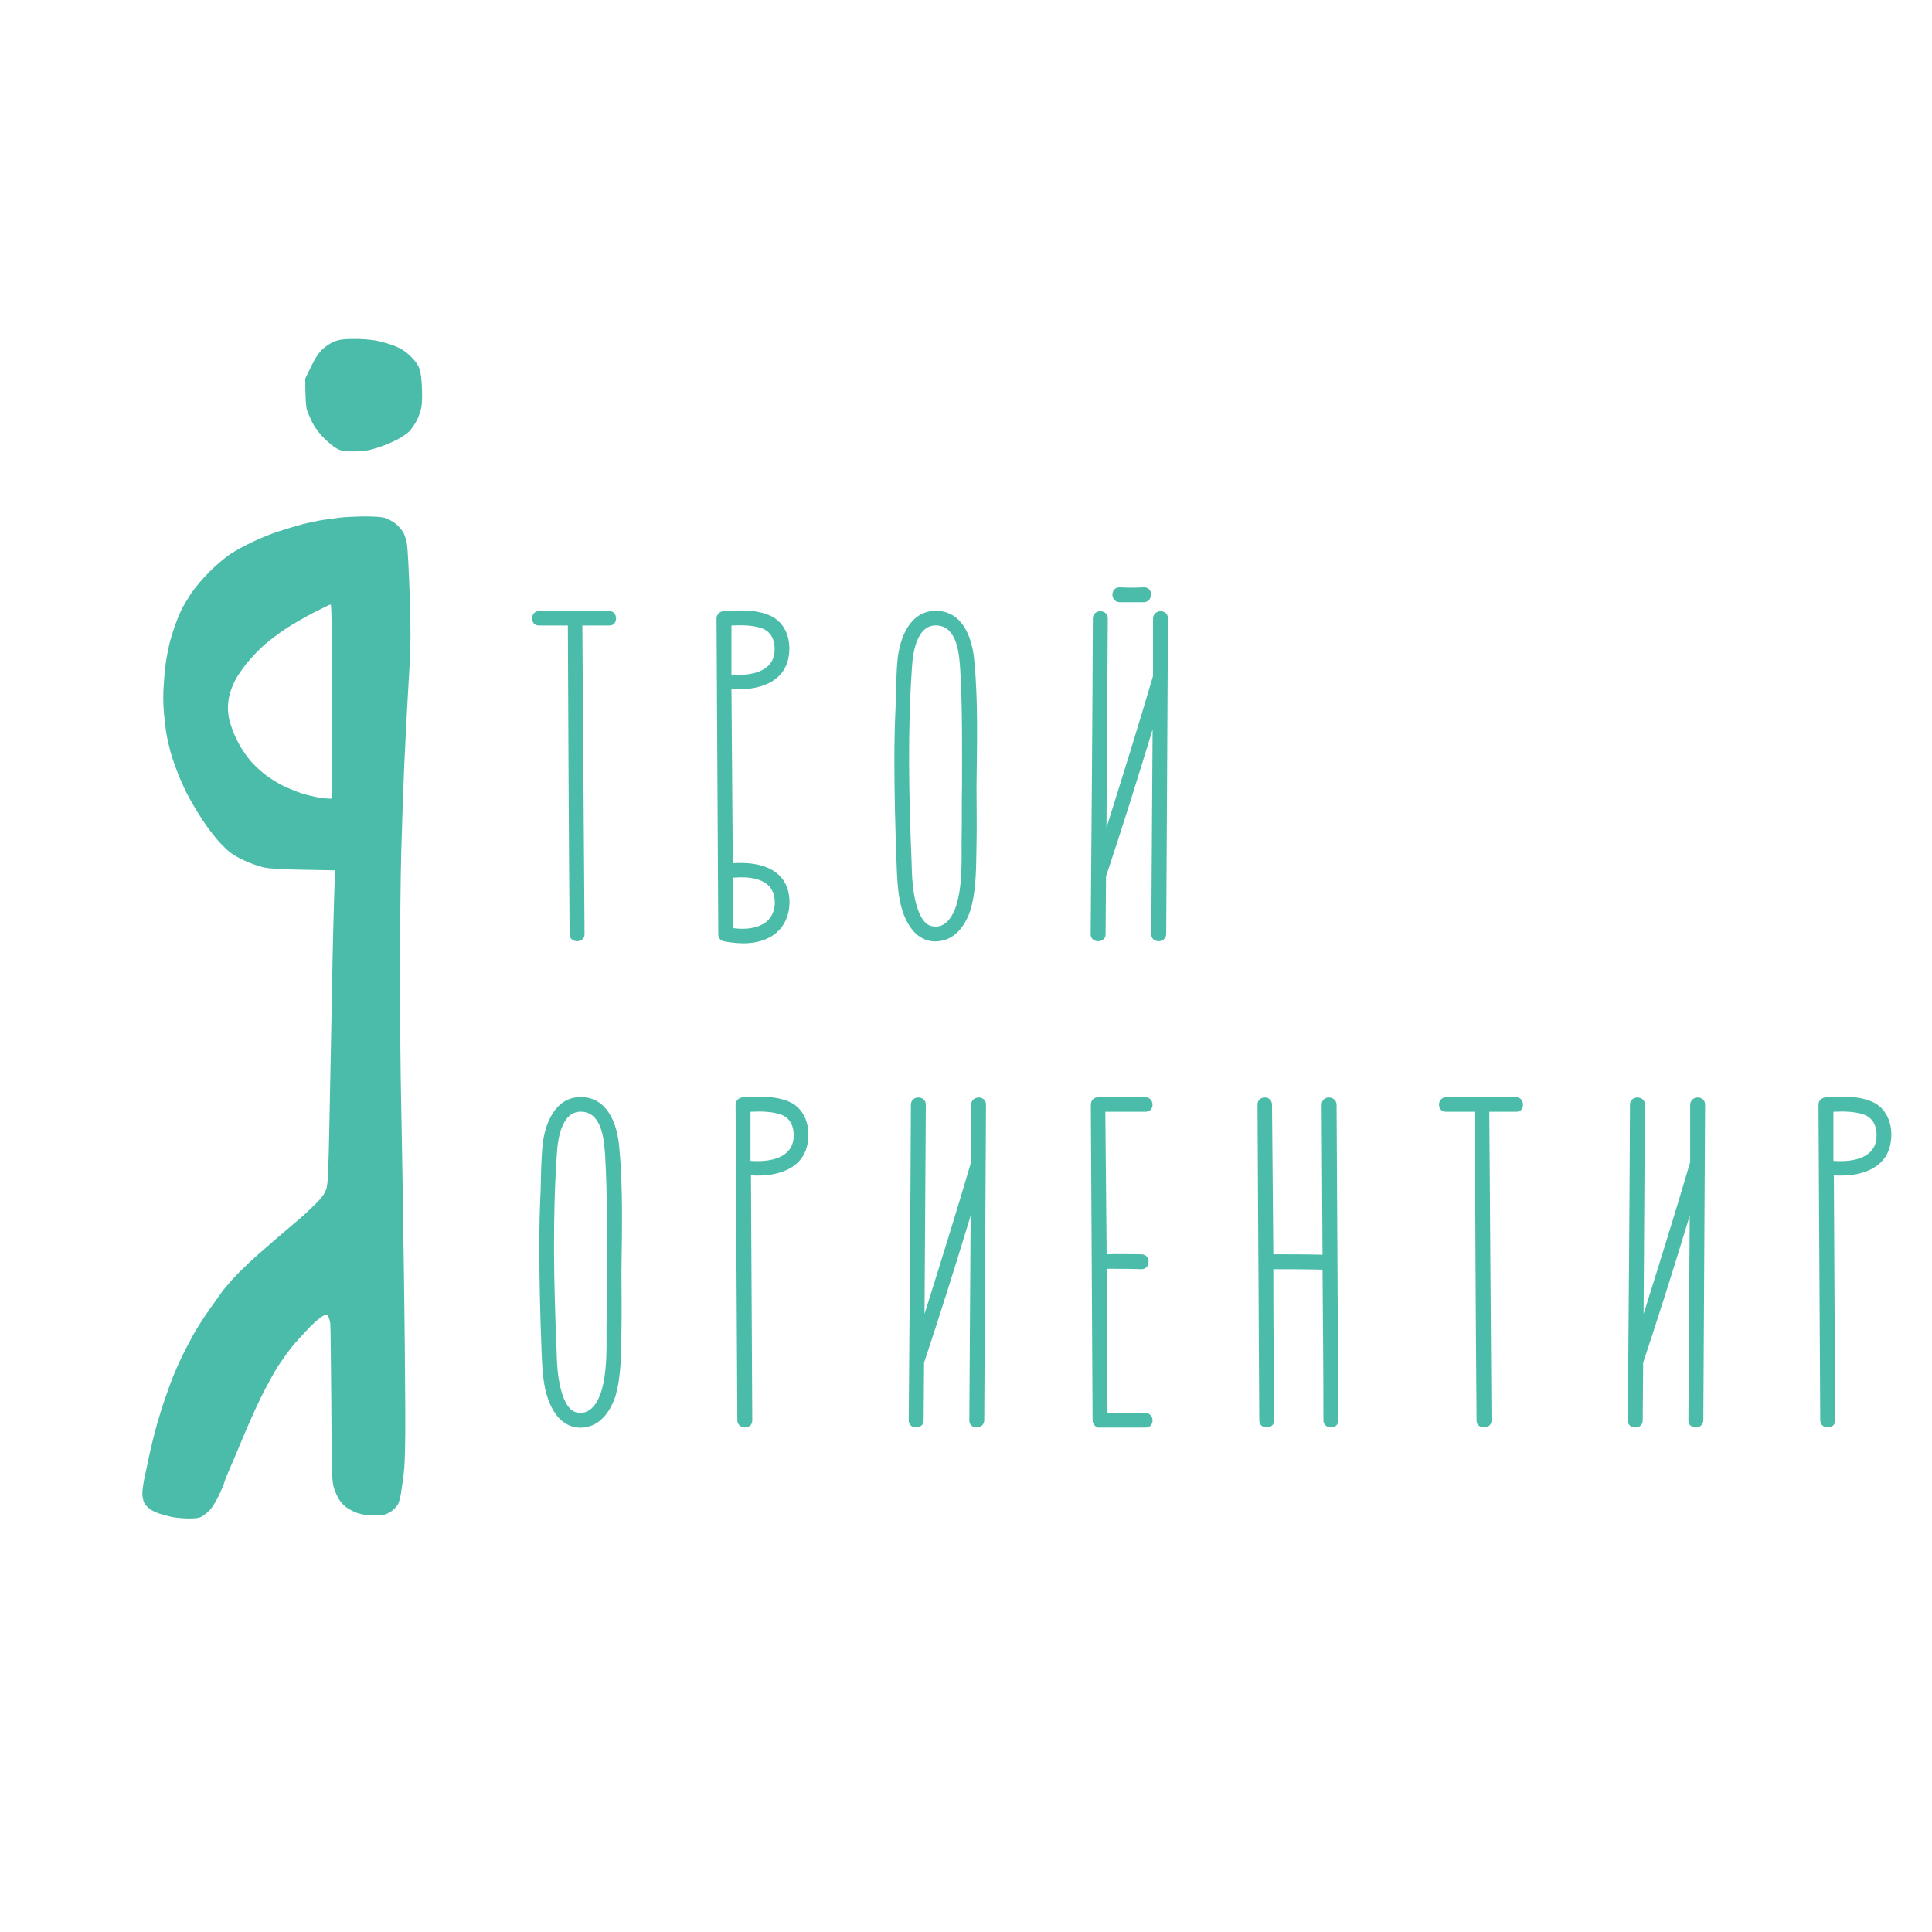
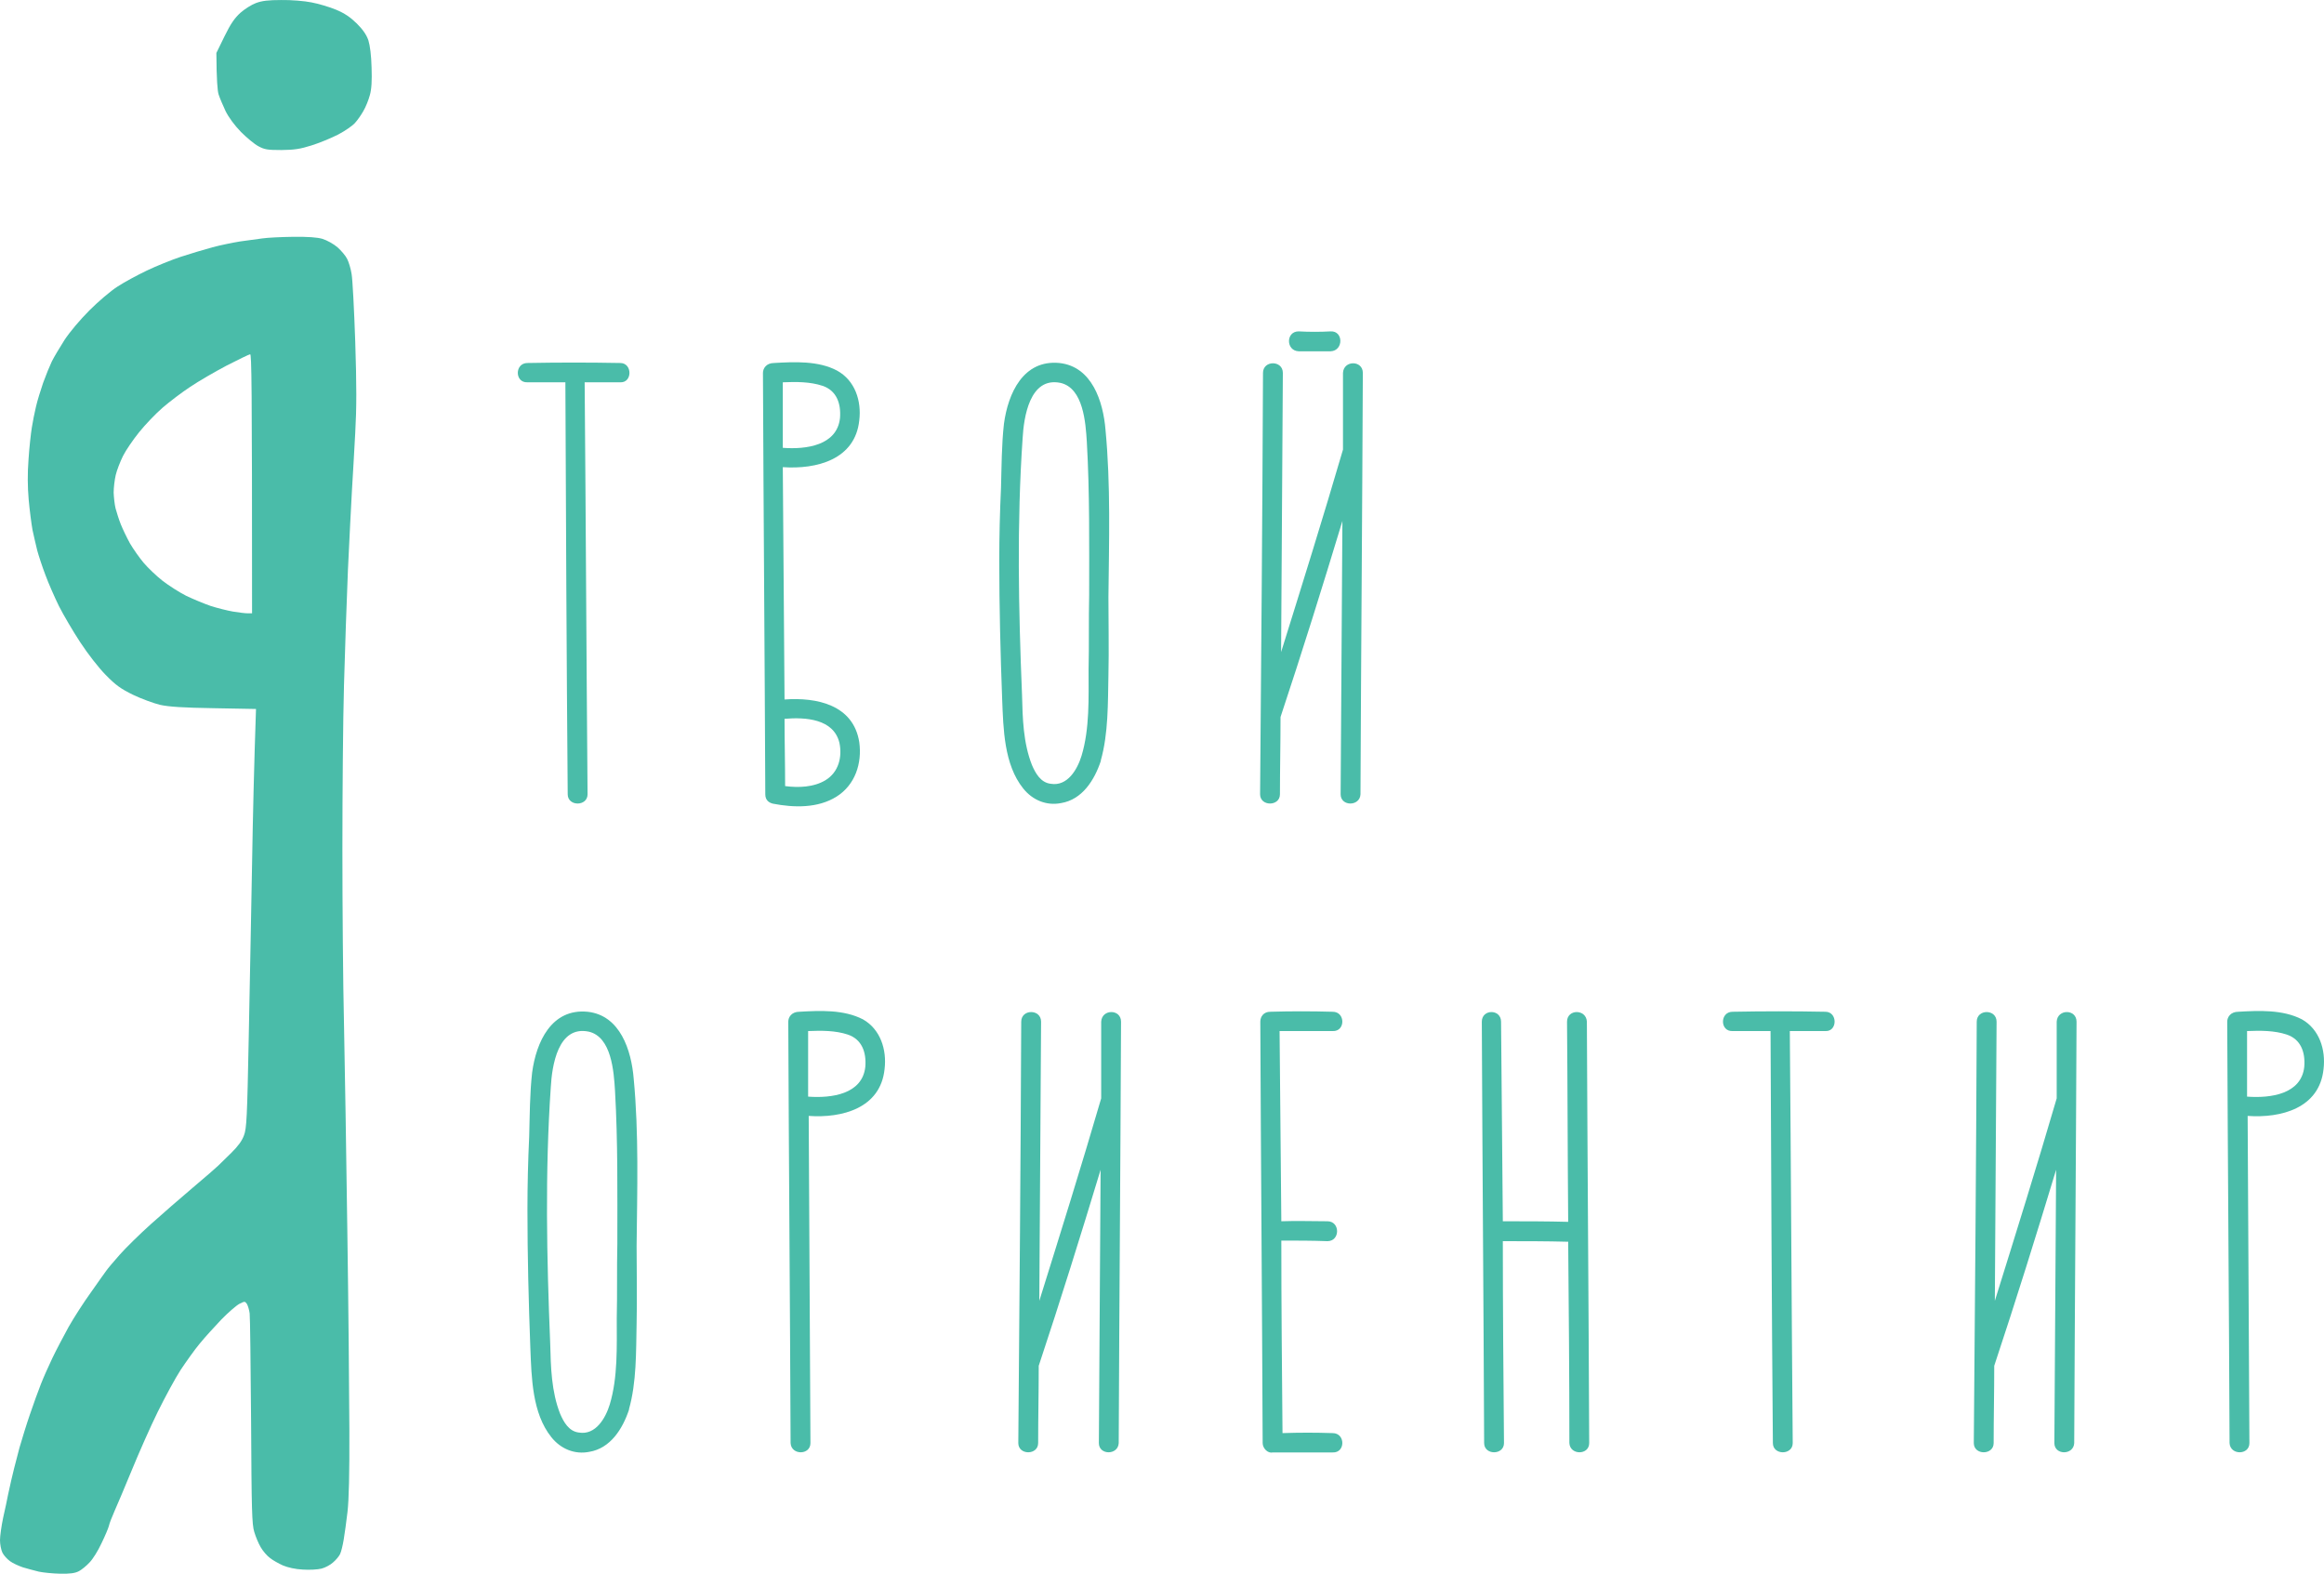
- <svg xmlns="http://www.w3.org/2000/svg" width="285" height="285" viewBox="0 0 285 285" fill="none">
-   <path fill-rule="evenodd" clip-rule="evenodd" d="M52.237 50.002C53.31 49.984 54.806 50.107 55.58 50.265C56.355 50.406 57.587 50.775 58.308 51.074C59.276 51.478 59.892 51.899 60.613 52.602C61.3 53.288 61.687 53.85 61.898 54.465C62.074 55.027 62.215 56.099 62.25 57.452C62.303 58.928 62.25 59.859 62.056 60.527C61.916 61.054 61.599 61.845 61.335 62.284C61.089 62.724 60.666 63.321 60.402 63.602C60.156 63.883 59.329 64.463 58.554 64.867C57.798 65.254 56.443 65.816 55.58 66.08C54.296 66.484 53.662 66.572 52.237 66.589C50.706 66.589 50.371 66.537 49.685 66.168C49.245 65.939 48.383 65.219 47.749 64.586C47.045 63.866 46.394 62.987 46.042 62.284C45.743 61.652 45.391 60.826 45.268 60.439C45.145 60.053 45.039 58.858 45.021 55.853L45.919 54.026C46.605 52.62 47.045 52.005 47.679 51.425C48.154 51.003 48.928 50.511 49.421 50.336C50.09 50.09 50.776 50.002 52.237 50.002ZM53.556 76.184C55.193 76.166 56.214 76.236 56.812 76.412C57.305 76.57 58.044 76.974 58.466 77.343C58.889 77.712 59.382 78.292 59.54 78.626C59.716 78.96 59.945 79.716 60.033 80.295C60.138 80.875 60.314 84.231 60.437 87.763C60.596 92.648 60.596 95.056 60.437 97.867C60.332 99.888 60.156 102.787 60.068 104.281C59.98 105.774 59.786 109.693 59.628 112.979C59.487 116.265 59.294 121.993 59.188 125.718C59.082 129.444 59.012 137.615 59.012 143.905C59.012 150.178 59.082 158.876 59.188 163.234C59.276 167.574 59.452 177.819 59.557 185.99C59.681 194.161 59.769 204.089 59.786 208.042C59.804 212.98 59.733 215.862 59.575 217.18C59.452 218.234 59.258 219.622 59.153 220.255C59.047 220.887 58.871 221.59 58.748 221.836C58.625 222.082 58.29 222.486 57.974 222.75C57.675 223.031 57.094 223.33 56.689 223.435C56.267 223.541 55.334 223.593 54.612 223.541C53.803 223.505 52.958 223.312 52.413 223.084C51.938 222.873 51.269 222.504 50.97 222.258C50.653 222.029 50.195 221.502 49.949 221.081C49.703 220.676 49.386 219.903 49.227 219.376C48.963 218.533 48.928 216.951 48.875 207.164C48.823 200.978 48.77 195.601 48.717 195.215C48.664 194.828 48.523 194.371 48.418 194.178C48.189 193.862 48.172 193.862 47.573 194.161C47.239 194.336 46.324 195.127 45.567 195.9C44.81 196.691 43.719 197.886 43.174 198.553C42.611 199.221 41.678 200.539 41.062 201.453C40.464 202.367 39.32 204.475 38.51 206.109C37.701 207.744 36.416 210.643 35.642 212.523C34.867 214.403 33.987 216.459 33.706 217.092C33.424 217.724 33.143 218.445 33.09 218.708C33.02 218.989 32.65 219.85 32.263 220.641C31.893 221.449 31.295 222.398 30.943 222.75C30.609 223.119 30.063 223.558 29.764 223.716C29.324 223.945 28.796 224.015 27.687 223.997C26.86 223.98 25.804 223.874 25.311 223.769C24.836 223.664 24.044 223.435 23.552 223.295C23.077 223.136 22.408 222.838 22.109 222.609C21.792 222.381 21.405 221.959 21.264 221.66C21.123 221.362 21 220.764 21 220.29C21 219.833 21.158 218.708 21.352 217.795C21.563 216.881 21.809 215.721 21.898 215.247C22.003 214.755 22.162 214.052 22.25 213.665C22.337 213.279 22.478 212.681 22.566 212.347C22.654 212.013 22.918 210.977 23.165 210.063C23.428 209.149 23.939 207.48 24.326 206.373C24.696 205.266 25.259 203.755 25.54 203.034C25.822 202.314 26.403 201.014 26.825 200.135C27.247 199.256 28.057 197.728 28.62 196.708C29.201 195.689 30.309 193.967 31.101 192.878C31.876 191.771 32.65 190.699 32.791 190.506C32.931 190.295 33.6 189.504 34.287 188.731C34.955 187.975 36.504 186.464 37.718 185.375C38.932 184.285 41.027 182.475 42.382 181.333C43.737 180.191 45.004 179.102 45.215 178.891C45.426 178.697 46.077 178.047 46.676 177.467C47.432 176.729 47.855 176.149 48.084 175.534C48.383 174.744 48.435 173.602 48.611 164.816C48.717 159.404 48.893 150.741 48.981 145.575C49.069 140.408 49.21 134.416 49.421 128.389L44.758 128.302C41.273 128.249 39.76 128.143 38.774 127.933C38.053 127.757 36.697 127.265 35.782 126.825C34.41 126.158 33.864 125.771 32.738 124.629C31.946 123.821 30.785 122.345 29.905 121.009C29.095 119.779 28.039 117.987 27.547 117.02C27.071 116.054 26.385 114.508 26.051 113.594C25.699 112.68 25.294 111.45 25.136 110.87C24.995 110.29 24.748 109.254 24.608 108.586C24.484 107.901 24.291 106.407 24.185 105.247C24.062 103.824 24.044 102.366 24.168 100.767C24.256 99.466 24.432 97.885 24.537 97.252C24.643 96.62 24.836 95.6 24.995 94.968C25.136 94.335 25.505 93.158 25.787 92.332C26.086 91.506 26.526 90.434 26.755 89.96C27.001 89.468 27.634 88.414 28.162 87.588C28.743 86.709 29.869 85.374 30.925 84.319C31.893 83.353 33.301 82.158 34.023 81.701C34.744 81.227 36.205 80.436 37.278 79.926C38.352 79.417 40.041 78.731 41.062 78.398C42.083 78.064 43.666 77.589 44.581 77.343C45.497 77.097 46.887 76.816 47.661 76.693C48.435 76.588 49.544 76.43 50.125 76.359C50.706 76.272 52.254 76.201 53.556 76.184ZM42.118 92.771C41.203 93.369 39.812 94.423 39.056 95.073C38.281 95.741 37.12 96.954 36.451 97.779C35.782 98.605 34.973 99.782 34.656 100.415C34.339 101.048 33.97 101.997 33.847 102.524C33.723 103.051 33.618 103.929 33.618 104.457C33.636 104.984 33.723 105.775 33.829 106.214C33.952 106.653 34.199 107.444 34.41 107.971C34.621 108.498 35.078 109.447 35.431 110.08C35.8 110.712 36.486 111.679 36.944 112.223C37.419 112.786 38.352 113.664 39.038 114.209C39.724 114.736 40.904 115.492 41.678 115.878C42.452 116.247 43.684 116.757 44.406 117.003C45.127 117.231 46.236 117.512 46.869 117.618C47.503 117.723 48.224 117.811 48.506 117.811H48.981C48.981 92.139 48.928 89.169 48.77 89.169C48.647 89.187 47.468 89.749 46.165 90.417C44.863 91.102 43.033 92.156 42.118 92.771Z" fill="#4ABCA9" />
-   <path d="M89.858 90.134C91.219 90.134 91.219 92.334 89.858 92.269C88.562 92.269 87.201 92.269 85.905 92.269C86.035 107.41 86.1 122.616 86.229 137.822C86.229 139.18 84.026 139.18 84.026 137.822C83.896 122.616 83.832 107.41 83.767 92.269C82.341 92.269 80.915 92.269 79.555 92.269C78.129 92.334 78.129 90.134 79.555 90.134C82.989 90.069 86.424 90.069 89.858 90.134Z" fill="#4ABCA9" />
-   <path d="M116.392 132.063C116.716 134.392 115.938 136.786 113.865 138.08C111.791 139.375 109.134 139.31 106.801 138.857C106.283 138.728 105.959 138.404 105.959 137.822C105.894 122.292 105.765 106.763 105.7 91.234C105.7 90.716 106.089 90.134 106.931 90.134C109.199 90.005 111.856 89.875 113.93 90.975C115.938 92.075 116.651 94.34 116.392 96.475C115.938 100.81 111.661 101.91 107.903 101.652C107.968 110.193 108.033 118.798 108.097 127.339C111.661 127.081 115.744 127.922 116.392 132.063ZM112.31 92.658C110.949 92.205 109.393 92.205 107.903 92.269C107.903 94.663 107.903 97.058 107.903 99.516C110.495 99.71 113.93 99.257 114.254 96.216C114.383 94.599 113.865 93.175 112.31 92.658ZM112.634 136.269C114.124 135.363 114.513 133.681 114.189 132.128C113.541 129.475 110.43 129.281 108.097 129.475C108.097 131.934 108.162 134.392 108.162 136.916C109.653 137.11 111.337 137.045 112.634 136.269Z" fill="#4ABCA9" />
-   <path d="M143.728 97.51C144.311 103.593 144.117 109.869 144.052 116.016C144.052 118.863 144.117 121.775 144.052 124.622C143.987 127.728 144.052 131.092 143.209 134.069V134.133C142.497 136.269 141.136 138.404 138.803 138.792C137.183 139.116 135.628 138.469 134.591 137.175C132.452 134.522 132.387 130.575 132.258 127.339C132.063 122.228 131.934 117.116 131.934 112.004C131.934 109.287 131.999 106.634 132.128 103.916C132.193 101.587 132.193 99.193 132.452 96.863C132.906 93.499 134.591 89.746 138.608 90.134C142.237 90.522 143.469 94.405 143.728 97.51ZM137.636 136.657C139.516 136.981 140.617 135.039 141.071 133.551C141.978 130.575 141.849 127.145 141.849 124.04C141.913 121.322 141.849 118.54 141.913 115.757C141.913 110.128 141.978 104.499 141.654 98.869C141.525 96.734 141.265 92.916 138.738 92.334C135.304 91.622 134.656 96.152 134.526 98.481C133.878 107.863 134.072 117.375 134.461 126.822C134.526 129.41 134.591 132.128 135.563 134.586C135.952 135.492 136.535 136.528 137.636 136.657Z" fill="#4ABCA9" />
-   <path d="M168.73 86.64C170.156 86.575 170.156 88.775 168.73 88.84C167.564 88.84 166.333 88.84 165.166 88.84C163.74 88.775 163.74 86.64 165.166 86.64C166.333 86.705 167.564 86.705 168.73 86.64ZM170.091 91.234C170.156 89.811 172.294 89.811 172.294 91.234C172.23 106.763 172.1 122.292 172.035 137.822C171.97 139.18 169.832 139.18 169.832 137.822C169.897 127.728 169.961 117.634 170.026 107.604C167.823 114.851 165.555 122.098 163.157 129.281C163.157 129.345 163.157 129.345 163.157 129.345C163.157 132.192 163.092 134.975 163.092 137.822C163.092 139.18 160.889 139.18 160.889 137.822C161.019 122.292 161.148 106.763 161.213 91.234C161.213 89.811 163.416 89.811 163.416 91.234C163.352 101.522 163.287 111.81 163.222 122.098C165.555 114.657 167.888 107.216 170.091 99.71C170.091 96.863 170.091 94.081 170.091 91.234Z" fill="#4ABCA9" />
-   <path d="M91.349 169.241C91.932 175.324 91.737 181.6 91.673 187.747C91.673 190.594 91.737 193.506 91.673 196.353C91.608 199.458 91.673 202.823 90.83 205.8V205.864C90.117 208 88.757 210.135 86.424 210.523C84.804 210.847 83.248 210.199 82.212 208.905C80.073 206.252 80.008 202.305 79.879 199.07C79.684 193.959 79.555 188.847 79.555 183.735C79.555 181.018 79.619 178.365 79.749 175.647C79.814 173.318 79.814 170.924 80.073 168.594C80.527 165.23 82.212 161.477 86.229 161.865C89.858 162.253 91.089 166.135 91.349 169.241ZM85.257 208.388C87.136 208.711 88.238 206.77 88.692 205.282C89.599 202.305 89.469 198.876 89.469 195.77C89.534 193.053 89.469 190.27 89.534 187.488C89.534 181.859 89.599 176.229 89.275 170.6C89.145 168.465 88.886 164.647 86.359 164.065C82.924 163.353 82.276 167.882 82.147 170.212C81.499 179.594 81.693 189.106 82.082 198.553C82.147 201.141 82.212 203.858 83.183 206.317C83.572 207.223 84.156 208.258 85.257 208.388Z" fill="#4ABCA9" />
-   <path d="M116.805 162.706C118.749 163.806 119.462 166.071 119.202 168.206C118.749 172.541 114.472 173.641 110.778 173.382C110.843 185.417 110.908 197.453 110.972 209.552C110.972 210.911 108.834 210.911 108.769 209.552C108.704 194.023 108.575 178.494 108.51 162.965C108.51 162.447 108.899 161.865 109.741 161.865C112.009 161.735 114.666 161.606 116.805 162.706ZM117.064 167.947C117.193 166.33 116.675 164.906 115.12 164.388C113.759 163.935 112.204 163.935 110.713 164C110.713 166.394 110.713 168.788 110.713 171.247C113.305 171.441 116.74 170.988 117.064 167.947Z" fill="#4ABCA9" />
-   <path d="M143.25 162.965C143.315 161.541 145.453 161.541 145.453 162.965C145.388 178.494 145.259 194.023 145.194 209.552C145.129 210.911 142.991 210.911 142.991 209.552C143.055 199.458 143.12 189.364 143.185 179.335C140.982 186.582 138.714 193.829 136.316 201.011C136.316 201.076 136.316 201.076 136.316 201.076C136.316 203.923 136.251 206.705 136.251 209.552C136.251 210.911 134.048 210.911 134.048 209.552C134.178 194.023 134.307 178.494 134.372 162.965C134.372 161.541 136.575 161.541 136.575 162.965C136.51 173.253 136.446 183.541 136.381 193.829C138.714 186.388 141.047 178.947 143.25 171.441C143.25 168.594 143.25 165.812 143.25 162.965Z" fill="#4ABCA9" />
-   <path d="M168.95 208.452C170.376 208.452 170.376 210.652 168.95 210.588C166.747 210.588 164.479 210.588 162.276 210.588C161.757 210.717 161.174 210.135 161.174 209.552C161.109 194.023 160.98 178.494 160.915 162.965C160.915 162.383 161.304 161.865 162.017 161.865C164.285 161.8 166.618 161.8 168.95 161.865C170.376 161.865 170.376 164.065 168.95 164C167.006 164 165.062 164 163.053 164C163.118 170.988 163.183 178.041 163.248 185.029C164.933 184.965 166.682 185.029 168.367 185.029C169.793 185.029 169.793 187.229 168.367 187.229C166.682 187.164 164.933 187.165 163.248 187.165C163.248 194.282 163.313 201.335 163.378 208.452C165.257 208.388 167.071 208.388 168.95 208.452Z" fill="#4ABCA9" />
-   <path d="M197.168 162.965C197.233 178.494 197.363 194.023 197.427 209.552C197.427 210.911 195.289 210.911 195.224 209.552C195.224 202.111 195.159 194.67 195.095 187.294C192.697 187.229 190.234 187.229 187.837 187.229C187.837 194.67 187.902 202.111 187.966 209.552C187.966 210.911 185.763 210.911 185.763 209.552C185.698 194.023 185.569 178.494 185.504 162.965C185.504 161.541 187.642 161.541 187.642 162.965C187.707 170.341 187.772 177.653 187.837 185.029C190.234 185.029 192.697 185.029 195.095 185.094C195.03 177.718 195.03 170.341 194.965 162.965C194.965 161.541 197.103 161.541 197.168 162.965Z" fill="#4ABCA9" />
-   <path d="M223.649 161.865C225.01 161.865 225.01 164.065 223.649 164C222.353 164 220.993 164 219.696 164C219.826 179.141 219.891 194.347 220.02 209.552C220.02 210.911 217.817 210.911 217.817 209.552C217.688 194.347 217.623 179.141 217.558 164C216.132 164 214.707 164 213.346 164C211.92 164.065 211.92 161.865 213.346 161.865C216.78 161.8 220.215 161.8 223.649 161.865Z" fill="#4ABCA9" />
-   <path d="M249.326 162.965C249.39 161.541 251.529 161.541 251.529 162.965C251.464 178.494 251.335 194.023 251.27 209.552C251.205 210.911 249.066 210.911 249.066 209.552C249.131 199.458 249.196 189.364 249.261 179.335C247.058 186.582 244.79 193.829 242.392 201.011C242.392 201.076 242.392 201.076 242.392 201.076C242.392 203.923 242.327 206.705 242.327 209.552C242.327 210.911 240.124 210.911 240.124 209.552C240.253 194.023 240.383 178.494 240.448 162.965C240.448 161.541 242.651 161.541 242.651 162.965C242.586 173.253 242.521 183.541 242.457 193.829C244.79 186.388 247.122 178.947 249.326 171.441C249.326 168.594 249.326 165.812 249.326 162.965Z" fill="#4ABCA9" />
-   <path d="M276.551 162.706C278.495 163.806 279.208 166.071 278.949 168.206C278.495 172.541 274.218 173.641 270.525 173.382C270.589 185.417 270.654 197.453 270.719 209.552C270.719 210.911 268.58 210.911 268.516 209.552C268.451 194.023 268.321 178.494 268.256 162.965C268.256 162.447 268.645 161.865 269.488 161.865C271.756 161.735 274.413 161.606 276.551 162.706ZM276.81 167.947C276.94 166.33 276.421 164.906 274.866 164.388C273.505 163.935 271.95 163.935 270.46 164C270.46 166.394 270.46 168.788 270.46 171.247C273.052 171.441 276.486 170.988 276.81 167.947Z" fill="#4ABCA9" />
+ <svg xmlns="http://www.w3.org/2000/svg" width="96" height="65" viewBox="0 0 96 65" fill="none">
+   <path fill-rule="evenodd" clip-rule="evenodd" d="M11.623 0.001C12.022 -0.006 12.579 0.04 12.867 0.099C13.155 0.152 13.614 0.289 13.882 0.401C14.242 0.552 14.471 0.71 14.74 0.972C14.995 1.228 15.139 1.438 15.218 1.668C15.283 1.878 15.336 2.278 15.349 2.784C15.368 3.335 15.349 3.683 15.277 3.933C15.224 4.129 15.107 4.425 15.008 4.589C14.917 4.753 14.759 4.976 14.661 5.081C14.57 5.186 14.262 5.403 13.974 5.554C13.692 5.698 13.188 5.908 12.867 6.007C12.389 6.158 12.153 6.191 11.623 6.197C11.053 6.197 10.929 6.178 10.674 6.04C10.51 5.954 10.189 5.685 9.953 5.449C9.691 5.18 9.449 4.852 9.318 4.589C9.207 4.353 9.076 4.044 9.03 3.9C8.984 3.755 8.945 3.309 8.938 2.187L9.272 1.504C9.528 0.979 9.691 0.749 9.927 0.532C10.104 0.375 10.392 0.191 10.575 0.125C10.824 0.033 11.079 0.001 11.623 0.001ZM12.114 9.781C12.723 9.775 13.103 9.801 13.325 9.867C13.509 9.926 13.784 10.077 13.941 10.214C14.098 10.352 14.281 10.569 14.34 10.694C14.406 10.818 14.491 11.101 14.524 11.317C14.563 11.534 14.629 12.788 14.674 14.107C14.733 15.932 14.733 16.831 14.674 17.881C14.635 18.636 14.57 19.719 14.537 20.277C14.504 20.835 14.432 22.299 14.373 23.527C14.321 24.754 14.249 26.894 14.21 28.286C14.17 29.677 14.144 32.73 14.144 35.08C14.144 37.423 14.17 40.672 14.21 42.3C14.242 43.922 14.308 47.748 14.347 50.801C14.393 53.853 14.426 57.562 14.432 59.039C14.439 60.883 14.412 61.96 14.354 62.452C14.308 62.846 14.236 63.365 14.196 63.601C14.157 63.837 14.092 64.1 14.046 64.192C14 64.284 13.876 64.434 13.758 64.533C13.646 64.638 13.43 64.75 13.28 64.789C13.123 64.828 12.775 64.848 12.507 64.828C12.206 64.815 11.891 64.743 11.688 64.658C11.512 64.579 11.263 64.441 11.152 64.349C11.034 64.264 10.863 64.067 10.772 63.909C10.68 63.758 10.562 63.47 10.503 63.273C10.405 62.958 10.392 62.367 10.372 58.711C10.353 56.4 10.333 54.391 10.313 54.247C10.294 54.102 10.241 53.932 10.202 53.86C10.117 53.742 10.11 53.742 9.888 53.853C9.763 53.919 9.423 54.214 9.141 54.503C8.86 54.798 8.454 55.245 8.251 55.494C8.041 55.744 7.694 56.236 7.465 56.577C7.242 56.919 6.817 57.706 6.515 58.317C6.214 58.927 5.736 60.01 5.448 60.713C5.16 61.415 4.833 62.183 4.728 62.419C4.623 62.656 4.518 62.925 4.499 63.023C4.472 63.128 4.335 63.45 4.191 63.745C4.053 64.047 3.831 64.402 3.7 64.533C3.575 64.671 3.372 64.835 3.261 64.894C3.097 64.979 2.901 65.006 2.488 64.999C2.181 64.993 1.788 64.953 1.604 64.914C1.427 64.874 1.133 64.789 0.949 64.737C0.773 64.677 0.524 64.566 0.413 64.481C0.295 64.395 0.151 64.238 0.098 64.126C0.046 64.014 0 63.791 0 63.614C0 63.443 0.059 63.023 0.131 62.682C0.21 62.341 0.301 61.907 0.334 61.73C0.373 61.546 0.432 61.284 0.465 61.139C0.498 60.995 0.55 60.772 0.583 60.647C0.616 60.522 0.714 60.135 0.805 59.794C0.904 59.452 1.094 58.829 1.238 58.415C1.375 58.002 1.585 57.437 1.689 57.168C1.794 56.899 2.01 56.413 2.167 56.085C2.325 55.757 2.626 55.186 2.835 54.805C3.051 54.424 3.464 53.781 3.759 53.374C4.047 52.96 4.335 52.56 4.387 52.488C4.44 52.409 4.688 52.114 4.944 51.825C5.193 51.542 5.769 50.978 6.221 50.571C6.673 50.164 7.452 49.488 7.956 49.061C8.46 48.635 8.932 48.228 9.01 48.149C9.089 48.077 9.331 47.834 9.554 47.617C9.835 47.341 9.992 47.125 10.078 46.895C10.189 46.6 10.209 46.173 10.274 42.891C10.313 40.869 10.379 37.633 10.412 35.703C10.444 33.773 10.497 31.535 10.575 29.283L8.84 29.251C7.543 29.231 6.98 29.192 6.614 29.113C6.345 29.047 5.841 28.863 5.5 28.699C4.99 28.45 4.787 28.305 4.368 27.879C4.073 27.577 3.641 27.025 3.313 26.526C3.012 26.067 2.619 25.397 2.436 25.036C2.259 24.675 2.004 24.098 1.879 23.756C1.748 23.415 1.598 22.956 1.539 22.739C1.486 22.522 1.395 22.135 1.342 21.886C1.297 21.63 1.224 21.072 1.185 20.638C1.139 20.107 1.133 19.562 1.179 18.965C1.211 18.479 1.277 17.888 1.316 17.652C1.355 17.415 1.427 17.035 1.486 16.798C1.539 16.562 1.676 16.122 1.781 15.814C1.892 15.505 2.056 15.105 2.141 14.928C2.233 14.744 2.469 14.35 2.665 14.041C2.881 13.713 3.3 13.214 3.693 12.82C4.053 12.459 4.577 12.013 4.846 11.842C5.114 11.665 5.658 11.37 6.057 11.179C6.456 10.989 7.085 10.733 7.465 10.608C7.845 10.484 8.434 10.306 8.775 10.214C9.115 10.123 9.632 10.018 9.92 9.972C10.209 9.932 10.621 9.873 10.837 9.847C11.053 9.814 11.63 9.788 12.114 9.781ZM7.858 15.978C7.517 16.201 7 16.595 6.718 16.838C6.43 17.087 5.998 17.54 5.749 17.849C5.5 18.157 5.199 18.597 5.081 18.833C4.963 19.07 4.826 19.424 4.78 19.621C4.734 19.818 4.695 20.146 4.695 20.343C4.702 20.54 4.734 20.835 4.774 20.999C4.819 21.163 4.911 21.459 4.99 21.656C5.068 21.853 5.239 22.207 5.369 22.444C5.507 22.68 5.762 23.041 5.933 23.244C6.109 23.454 6.456 23.783 6.712 23.986C6.967 24.183 7.406 24.465 7.694 24.61C7.982 24.747 8.441 24.938 8.709 25.03C8.977 25.115 9.39 25.22 9.626 25.26C9.861 25.299 10.13 25.332 10.235 25.332H10.412C10.412 15.742 10.392 14.632 10.333 14.632C10.287 14.639 9.848 14.849 9.364 15.098C8.879 15.354 8.198 15.748 7.858 15.978Z" fill="#4ABCA9" />
+   <path d="M25.622 14.993C26.128 14.993 26.128 15.815 25.622 15.79C25.139 15.79 24.633 15.79 24.151 15.79C24.199 21.446 24.223 27.127 24.271 32.807C24.271 33.315 23.451 33.315 23.451 32.807C23.403 27.127 23.379 21.446 23.355 15.79C22.825 15.79 22.294 15.79 21.788 15.79C21.257 15.815 21.257 14.993 21.788 14.993C23.066 14.969 24.344 14.969 25.622 14.993Z" fill="#4ABCA9" />
+   <path d="M35.495 30.656C35.615 31.526 35.326 32.42 34.554 32.904C33.783 33.387 32.794 33.363 31.926 33.194C31.733 33.145 31.613 33.025 31.613 32.807C31.588 27.006 31.54 21.205 31.516 15.403C31.516 15.21 31.661 14.993 31.974 14.993C32.818 14.944 33.807 14.896 34.578 15.307C35.326 15.718 35.591 16.564 35.495 17.361C35.326 18.981 33.734 19.392 32.336 19.295C32.36 22.486 32.384 25.701 32.408 28.891C33.734 28.794 35.254 29.109 35.495 30.656ZM33.976 15.935C33.469 15.766 32.891 15.766 32.336 15.79C32.336 16.685 32.336 17.579 32.336 18.497C33.3 18.57 34.578 18.401 34.699 17.265C34.747 16.66 34.554 16.129 33.976 15.935ZM34.096 32.227C34.651 31.888 34.795 31.26 34.675 30.68C34.434 29.689 33.276 29.616 32.408 29.689C32.408 30.607 32.432 31.526 32.432 32.468C32.987 32.541 33.614 32.517 34.096 32.227Z" fill="#4ABCA9" />
+   <path d="M45.666 17.748C45.883 20.02 45.811 22.365 45.787 24.661C45.787 25.725 45.811 26.812 45.787 27.876C45.763 29.036 45.787 30.293 45.473 31.405V31.429C45.208 32.227 44.702 33.025 43.834 33.169C43.231 33.29 42.652 33.049 42.266 32.565C41.471 31.574 41.447 30.1 41.398 28.891C41.326 26.982 41.278 25.072 41.278 23.163C41.278 22.147 41.302 21.156 41.35 20.141C41.374 19.271 41.374 18.377 41.471 17.506C41.639 16.25 42.266 14.848 43.761 14.993C45.112 15.138 45.57 16.588 45.666 17.748ZM43.4 32.372C44.099 32.493 44.509 31.768 44.678 31.212C45.015 30.1 44.967 28.819 44.967 27.658C44.991 26.643 44.967 25.604 44.991 24.564C44.991 22.462 45.015 20.359 44.895 18.256C44.846 17.458 44.75 16.032 43.809 15.815C42.532 15.549 42.29 17.241 42.242 18.111C42.001 21.616 42.073 25.169 42.218 28.698C42.242 29.665 42.266 30.68 42.628 31.598C42.773 31.937 42.99 32.324 43.4 32.372Z" fill="#4ABCA9" />
+   <path d="M54.969 13.687C55.5 13.663 55.5 14.485 54.969 14.509C54.535 14.509 54.077 14.509 53.643 14.509C53.113 14.485 53.113 13.687 53.643 13.687C54.077 13.711 54.535 13.711 54.969 13.687ZM55.476 15.403C55.5 14.872 56.296 14.872 56.296 15.403C56.272 21.205 56.223 27.006 56.199 32.807C56.175 33.315 55.379 33.315 55.379 32.807C55.403 29.036 55.428 25.265 55.452 21.519C54.632 24.226 53.788 26.933 52.896 29.616C52.896 29.64 52.896 29.64 52.896 29.64C52.896 30.704 52.872 31.743 52.872 32.807C52.872 33.315 52.052 33.315 52.052 32.807C52.1 27.006 52.148 21.205 52.172 15.403C52.172 14.872 52.992 14.872 52.992 15.403C52.968 19.247 52.944 23.09 52.92 26.933C53.788 24.154 54.656 21.374 55.476 18.57C55.476 17.506 55.476 16.467 55.476 15.403Z" fill="#4ABCA9" />
+   <path d="M26.176 44.544C26.393 46.816 26.321 49.161 26.297 51.457C26.297 52.521 26.321 53.608 26.297 54.672C26.273 55.832 26.297 57.089 25.983 58.201V58.225C25.718 59.023 25.212 59.821 24.344 59.965C23.741 60.086 23.162 59.845 22.776 59.361C21.981 58.37 21.957 56.896 21.908 55.687C21.836 53.778 21.788 51.868 21.788 49.959C21.788 48.943 21.812 47.952 21.86 46.937C21.884 46.067 21.884 45.173 21.981 44.302C22.149 43.045 22.776 41.644 24.271 41.789C25.622 41.934 26.08 43.384 26.176 44.544ZM23.91 59.168C24.609 59.289 25.019 58.563 25.188 58.008C25.525 56.896 25.477 55.615 25.477 54.454C25.501 53.439 25.477 52.4 25.501 51.361C25.501 49.258 25.525 47.155 25.405 45.052C25.356 44.254 25.26 42.828 24.32 42.61C23.042 42.344 22.8 44.036 22.752 44.907C22.511 48.412 22.584 51.965 22.728 55.494C22.752 56.461 22.776 57.476 23.138 58.394C23.283 58.733 23.5 59.12 23.91 59.168Z" fill="#4ABCA9" />
+   <path d="M35.648 42.103C36.372 42.514 36.637 43.36 36.54 44.157C36.372 45.777 34.78 46.188 33.406 46.091C33.43 50.587 33.454 55.083 33.478 59.603C33.478 60.111 32.682 60.111 32.658 59.603C32.634 53.802 32.586 48.001 32.562 42.2C32.562 42.006 32.706 41.789 33.02 41.789C33.864 41.74 34.852 41.692 35.648 42.103ZM35.745 44.061C35.793 43.456 35.6 42.925 35.021 42.731C34.515 42.562 33.936 42.562 33.382 42.586C33.382 43.481 33.382 44.375 33.382 45.294C34.346 45.366 35.624 45.197 35.745 44.061Z" fill="#4ABCA9" />
+   <path d="M45.488 42.2C45.513 41.668 46.308 41.668 46.308 42.2C46.284 48.001 46.236 53.802 46.212 59.603C46.188 60.111 45.392 60.111 45.392 59.603C45.416 55.832 45.44 52.061 45.464 48.315C44.644 51.022 43.8 53.729 42.908 56.412C42.908 56.437 42.908 56.437 42.908 56.437C42.908 57.5 42.884 58.539 42.884 59.603C42.884 60.111 42.064 60.111 42.064 59.603C42.113 53.802 42.161 48.001 42.185 42.2C42.185 41.668 43.005 41.668 43.005 42.2C42.981 46.043 42.956 49.886 42.932 53.729C43.8 50.95 44.669 48.17 45.488 45.366C45.488 44.302 45.488 43.263 45.488 42.2Z" fill="#4ABCA9" />
+   <path d="M55.051 59.192C55.582 59.192 55.582 60.014 55.051 59.99C54.231 59.99 53.388 59.99 52.568 59.99C52.375 60.038 52.158 59.821 52.158 59.603C52.134 53.802 52.086 48.001 52.061 42.2C52.061 41.982 52.206 41.789 52.471 41.789C53.315 41.764 54.183 41.764 55.051 41.789C55.582 41.789 55.582 42.61 55.051 42.586C54.328 42.586 53.605 42.586 52.857 42.586C52.881 45.197 52.905 47.831 52.929 50.442C53.556 50.418 54.207 50.442 54.834 50.442C55.365 50.442 55.365 51.264 54.834 51.264C54.207 51.24 53.556 51.24 52.929 51.24C52.929 53.898 52.954 56.533 52.978 59.192C53.677 59.168 54.352 59.168 55.051 59.192Z" fill="#4ABCA9" />
+   <path d="M65.551 42.2C65.575 48.001 65.623 53.802 65.647 59.603C65.647 60.111 64.852 60.111 64.828 59.603C64.828 56.823 64.803 54.044 64.779 51.288C63.887 51.264 62.971 51.264 62.079 51.264C62.079 54.044 62.103 56.823 62.127 59.603C62.127 60.111 61.307 60.111 61.307 59.603C61.283 53.802 61.235 48.001 61.211 42.2C61.211 41.668 62.006 41.668 62.006 42.2C62.031 44.955 62.055 47.686 62.079 50.442C62.971 50.442 63.887 50.442 64.779 50.466C64.755 47.711 64.755 44.955 64.731 42.2C64.731 41.668 65.527 41.668 65.551 42.2Z" fill="#4ABCA9" />
+   <path d="M75.404 41.789C75.911 41.789 75.911 42.61 75.404 42.586C74.922 42.586 74.416 42.586 73.934 42.586C73.982 48.242 74.006 53.923 74.054 59.603C74.054 60.111 73.234 60.111 73.234 59.603C73.186 53.923 73.162 48.242 73.138 42.586C72.607 42.586 72.077 42.586 71.571 42.586C71.04 42.61 71.04 41.789 71.571 41.789C72.849 41.764 74.126 41.764 75.404 41.789Z" fill="#4ABCA9" />
+   <path d="M84.958 42.2C84.983 41.668 85.778 41.668 85.778 42.2C85.754 48.001 85.706 53.802 85.682 59.603C85.658 60.111 84.862 60.111 84.862 59.603C84.886 55.832 84.91 52.061 84.934 48.315C84.114 51.022 83.27 53.729 82.378 56.412C82.378 56.437 82.378 56.437 82.378 56.437C82.378 57.5 82.354 58.539 82.354 59.603C82.354 60.111 81.534 60.111 81.534 59.603C81.583 53.802 81.631 48.001 81.655 42.2C81.655 41.668 82.475 41.668 82.475 42.2C82.451 46.043 82.427 49.886 82.403 53.729C83.27 50.95 84.139 48.17 84.958 45.366C84.958 44.302 84.958 43.263 84.958 42.2Z" fill="#4ABCA9" />
+   <path d="M95.089 42.103C95.812 42.514 96.077 43.36 95.981 44.157C95.812 45.777 94.221 46.188 92.846 46.091C92.87 50.587 92.895 55.083 92.919 59.603C92.919 60.111 92.123 60.111 92.099 59.603C92.075 53.802 92.026 48.001 92.002 42.2C92.002 42.006 92.147 41.789 92.46 41.789C93.305 41.74 94.293 41.692 95.089 42.103ZM95.185 44.061C95.234 43.456 95.041 42.925 94.462 42.731C93.956 42.562 93.377 42.562 92.822 42.586C92.822 43.481 92.822 44.375 92.822 45.294C93.787 45.366 95.065 45.197 95.185 44.061Z" fill="#4ABCA9" />
</svg>
